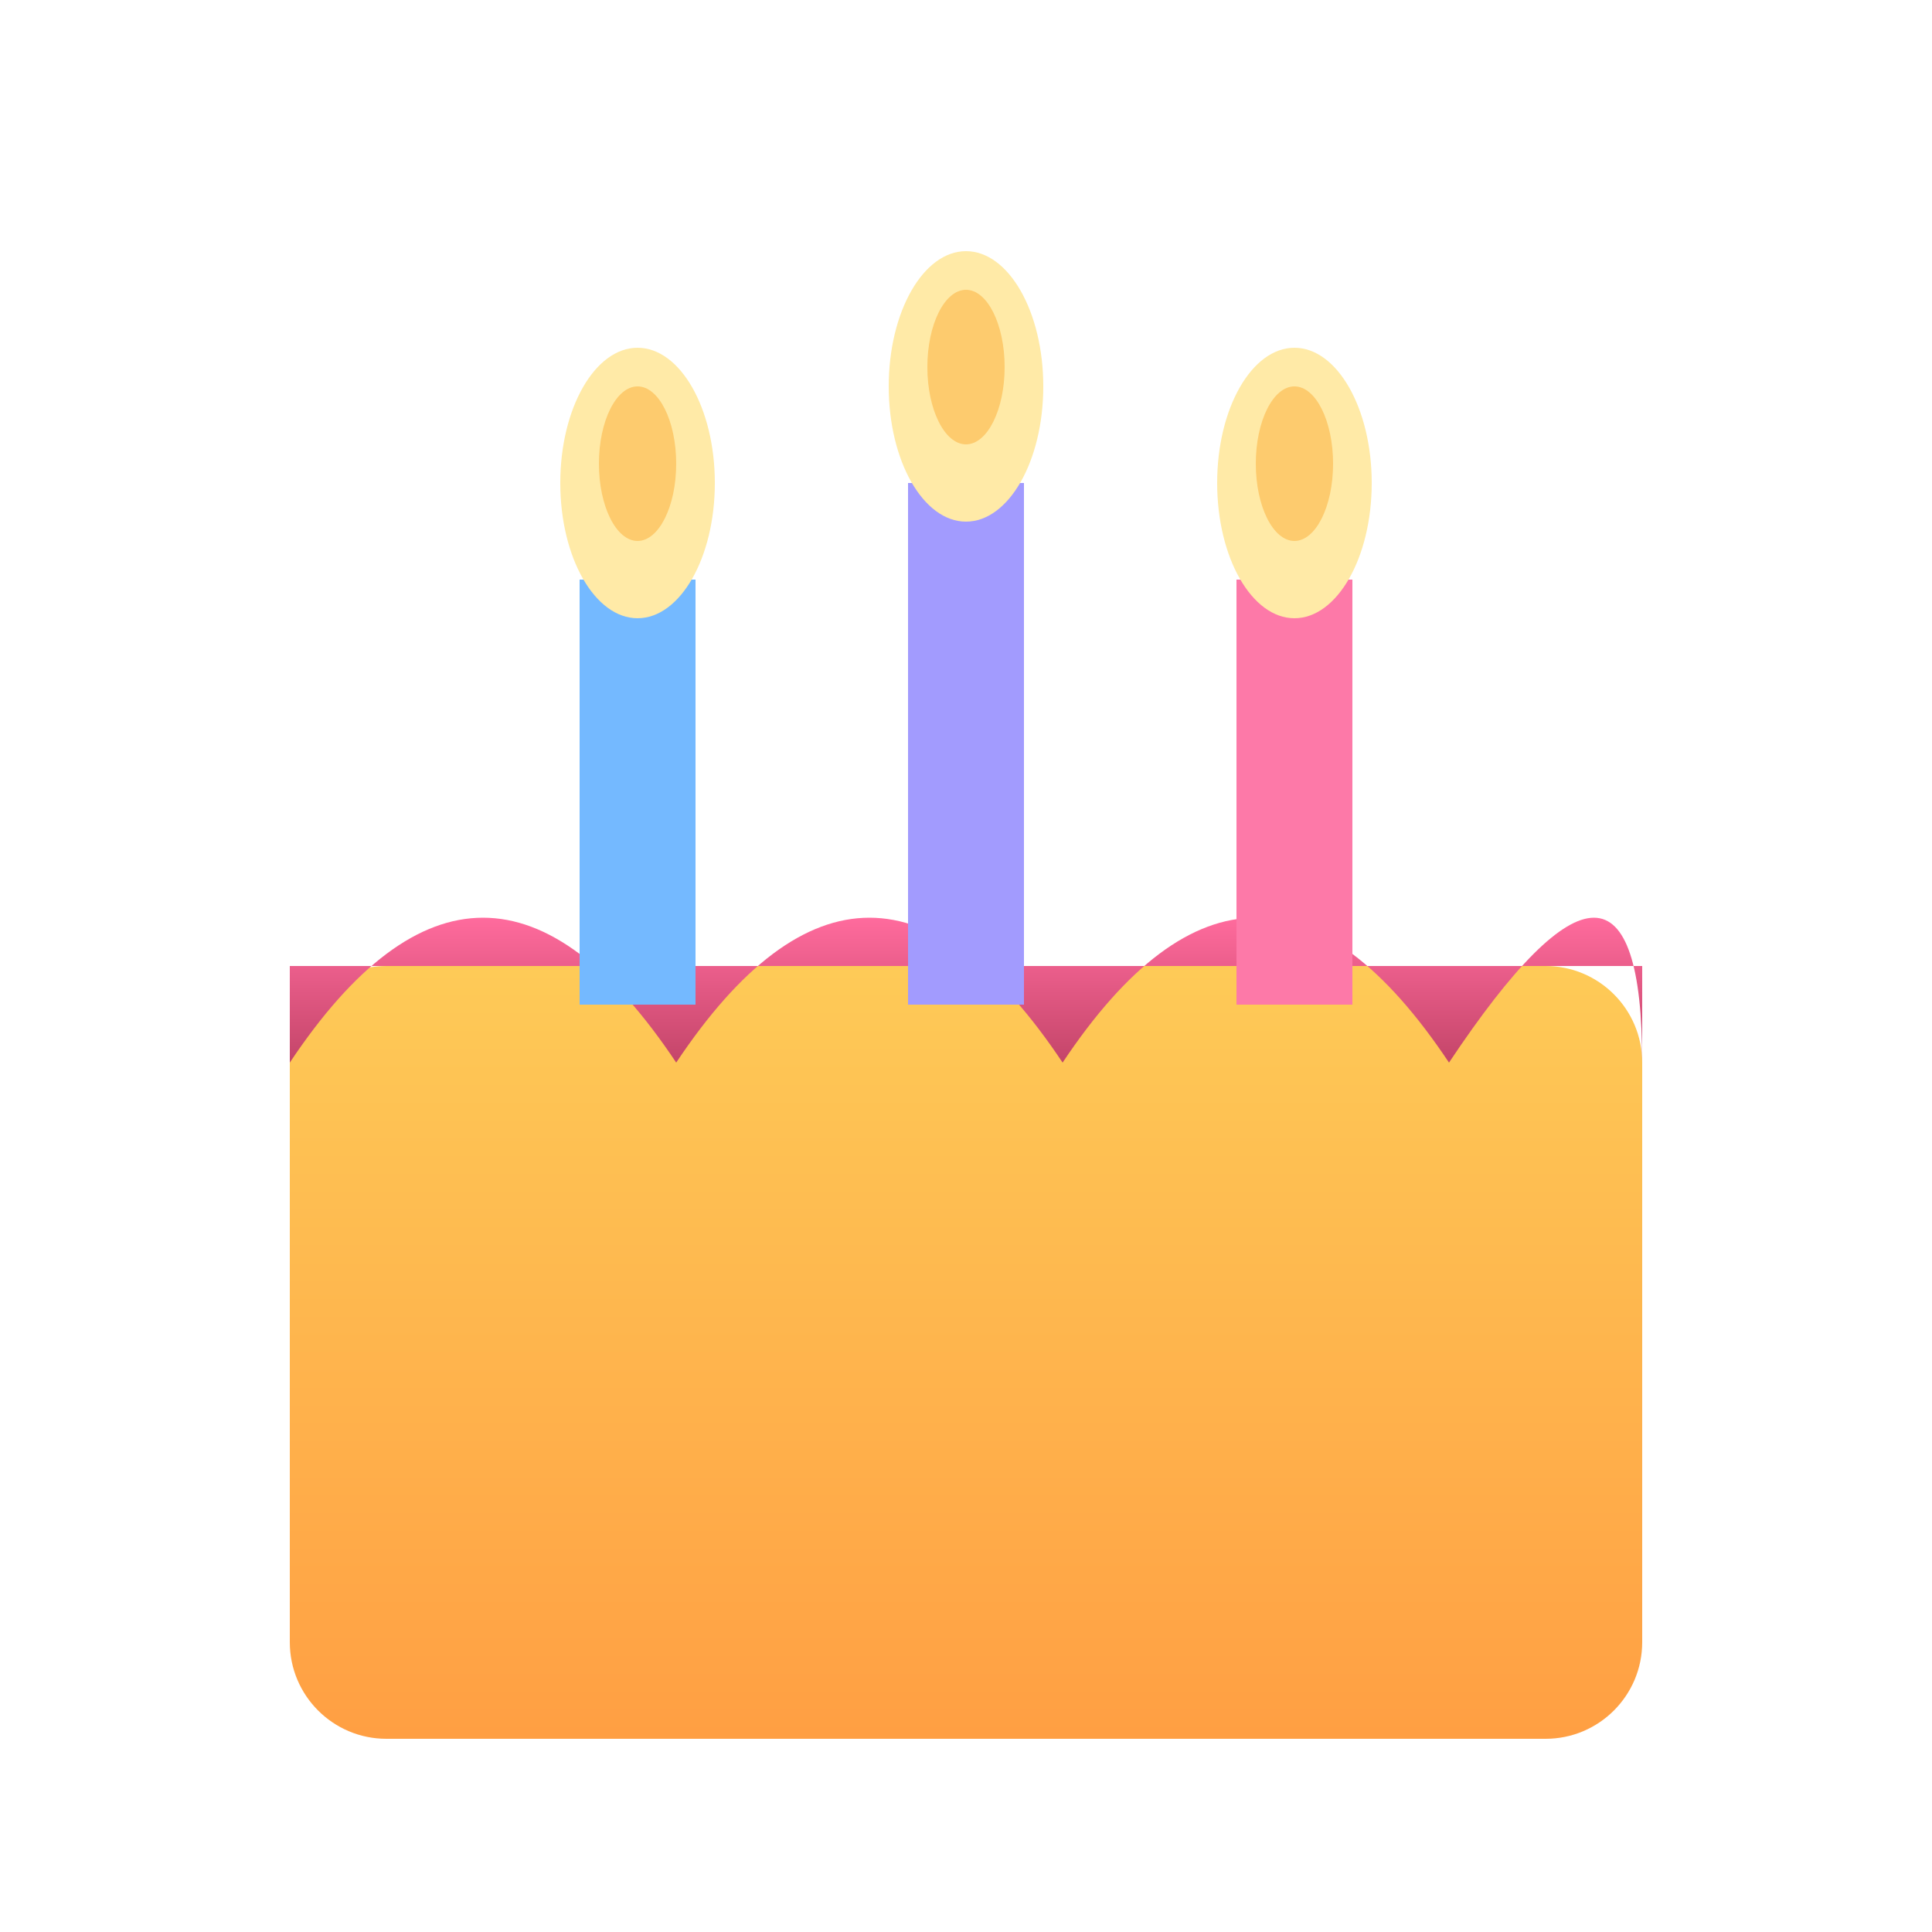
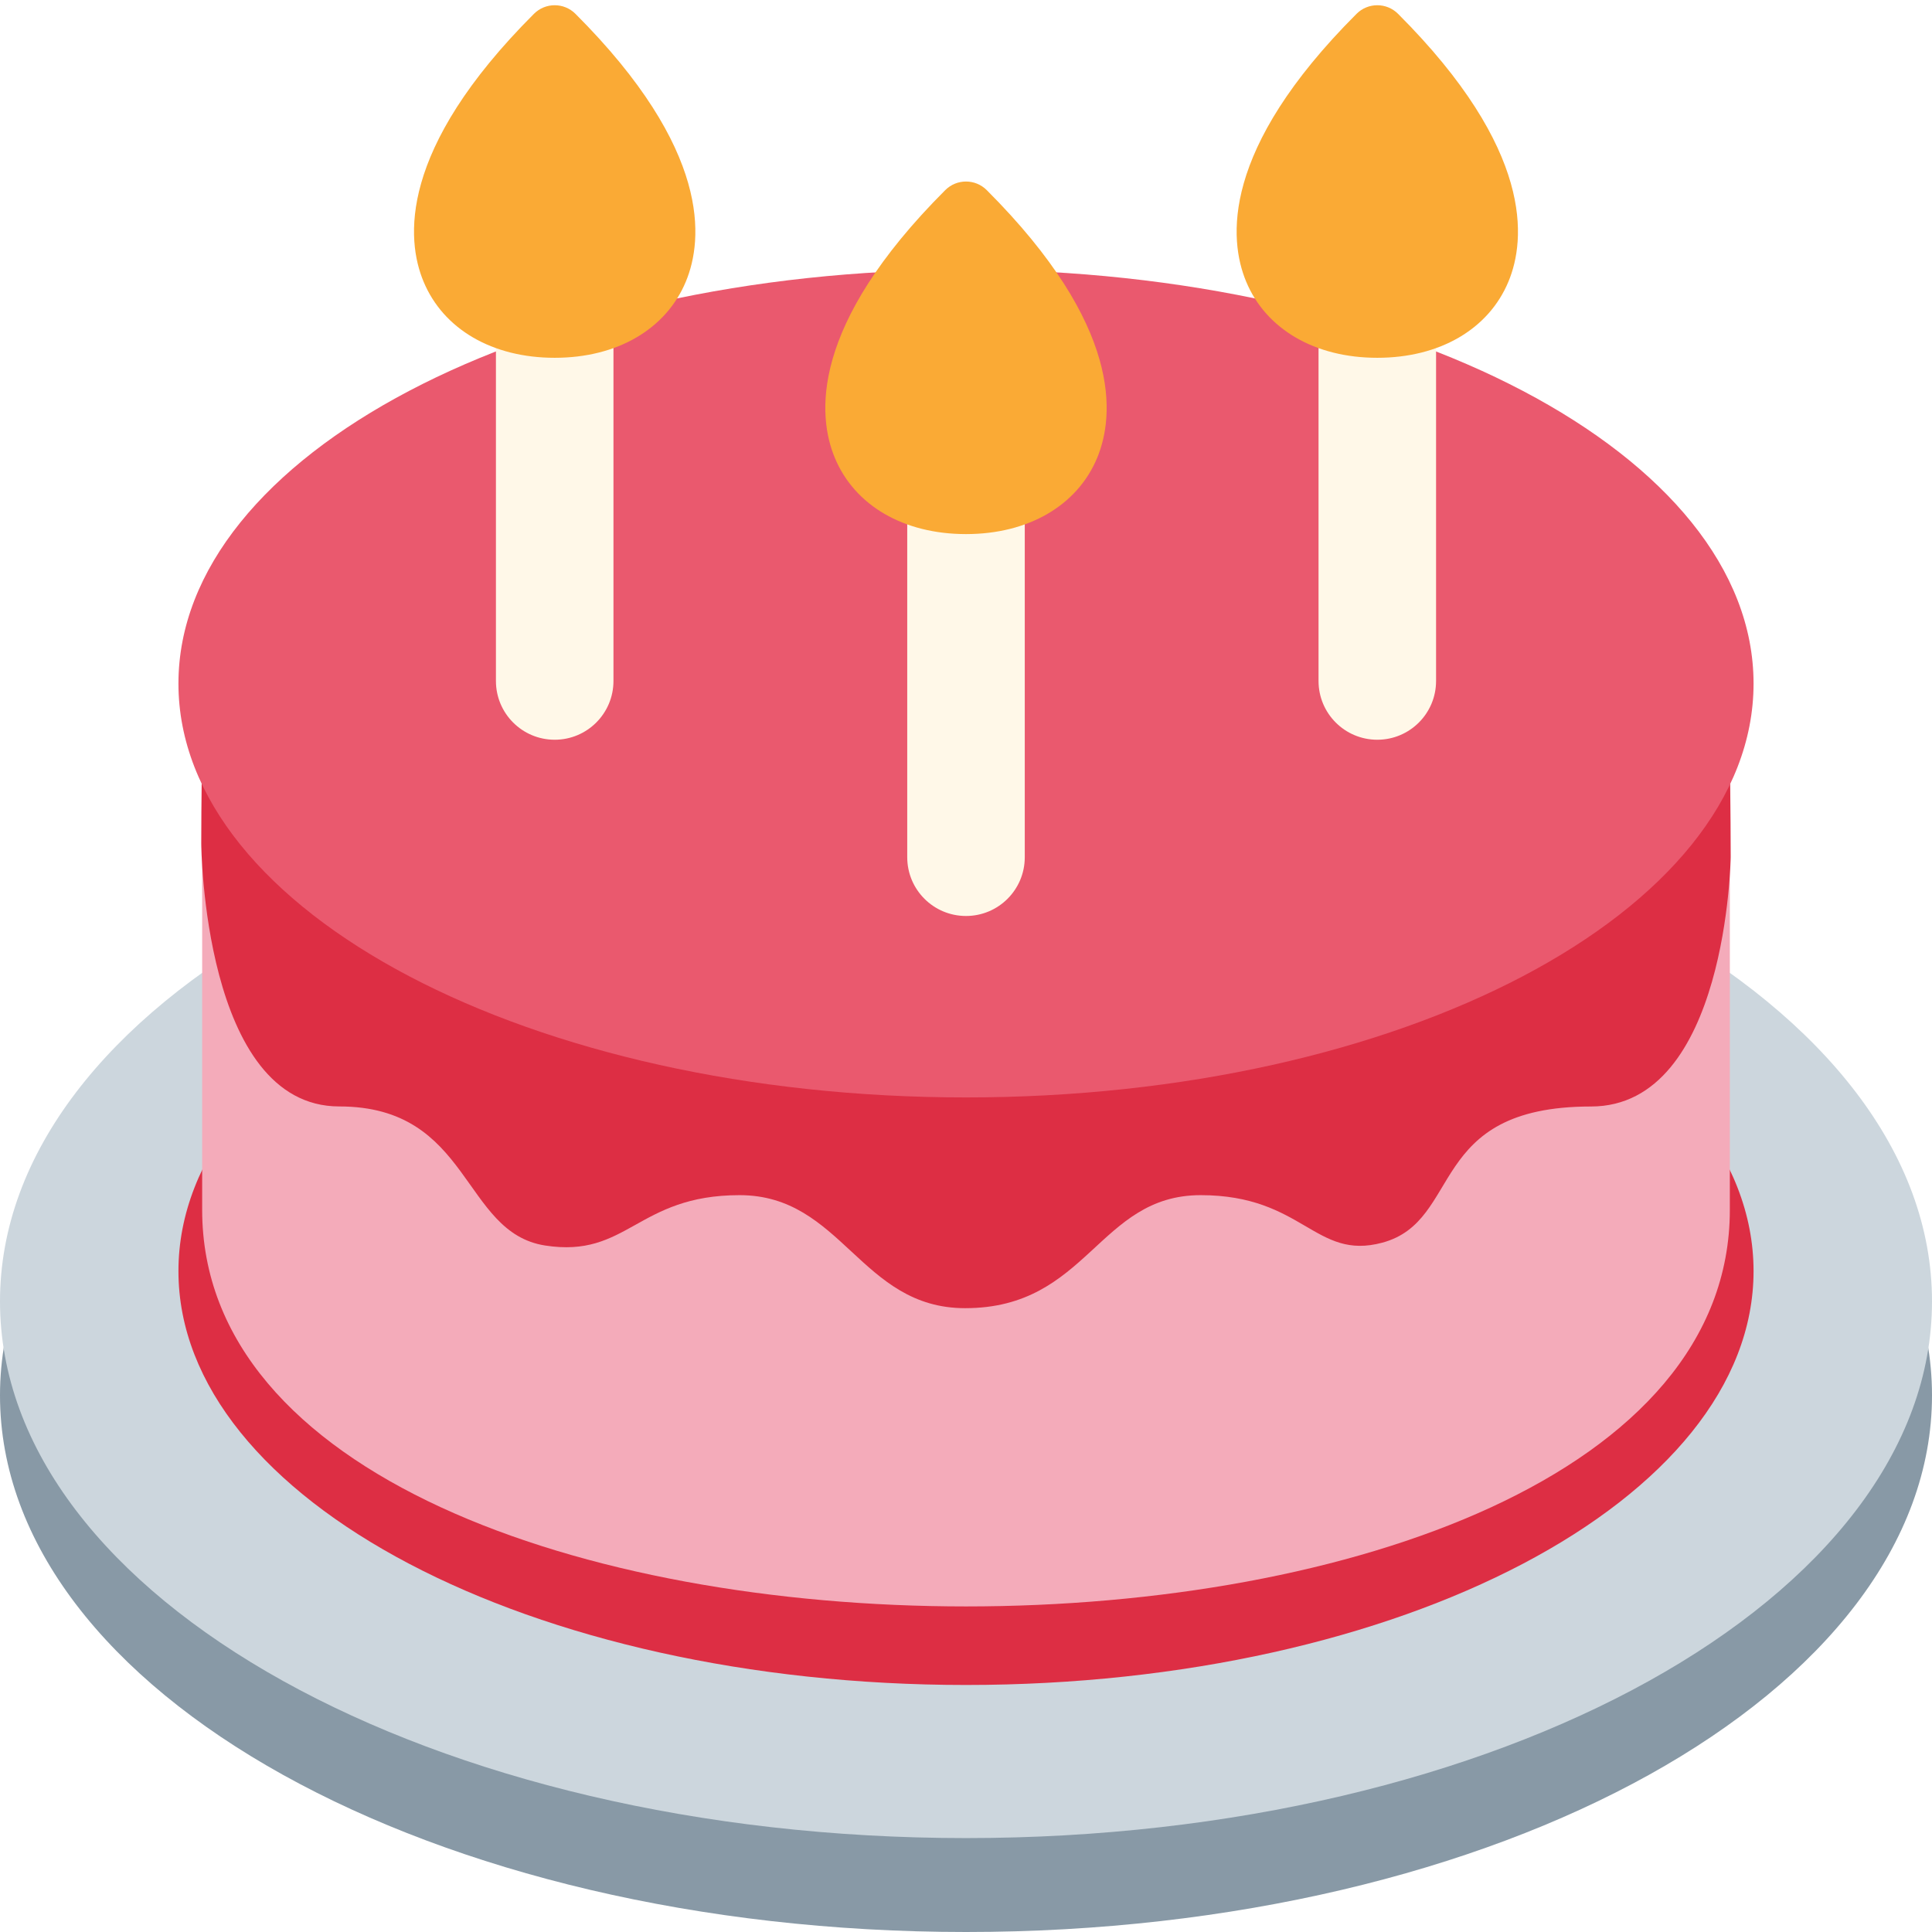
- <svg xmlns="http://www.w3.org/2000/svg" viewBox="0 0 100 100">
-   <defs>
-     <linearGradient id="cakeGrad" x1="0%" y1="0%" x2="0%" y2="100%">
-       <stop offset="0%" style="stop-color:#feca57" />
-       <stop offset="100%" style="stop-color:#ff9f43" />
-     </linearGradient>
-     <linearGradient id="frostGrad" x1="0%" y1="0%" x2="0%" y2="100%">
-       <stop offset="0%" style="stop-color:#ff6b9d" />
-       <stop offset="100%" style="stop-color:#c44569" />
-     </linearGradient>
-   </defs>
-   <rect x="15" y="50" width="70" height="40" rx="5" fill="url(#cakeGrad)" />
-   <path d="M15 55 Q25 40 35 55 Q45 40 55 55 Q65 40 75 55 Q85 40 85 55 L85 50 L15 50 Z" fill="url(#frostGrad)" />
-   <rect x="30" y="30" width="6" height="22" fill="#74b9ff" />
-   <rect x="47" y="25" width="6" height="27" fill="#a29bfe" />
-   <rect x="64" y="30" width="6" height="22" fill="#fd79a8" />
-   <ellipse cx="33" cy="25" rx="4" ry="7" fill="#ffeaa7" />
-   <ellipse cx="50" cy="20" rx="4" ry="7" fill="#ffeaa7" />
-   <ellipse cx="67" cy="25" rx="4" ry="7" fill="#ffeaa7" />
-   <ellipse cx="33" cy="24" rx="2" ry="4" fill="#fdcb6e" />
-   <ellipse cx="50" cy="19" rx="2" ry="4" fill="#fdcb6e" />
-   <ellipse cx="67" cy="24" rx="2" ry="4" fill="#fdcb6e" />
+ <svg xmlns="http://www.w3.org/2000/svg" viewBox="0 0 36 36">
+   <ellipse fill="#8899A6" cx="18" cy="26" rx="18" ry="10" />
+   <ellipse fill="#CCD6DD" cx="18" cy="24.25" rx="18" ry="10" />
+   <path fill="#DD2E44" d="M32.675 23.685c0 4.26-6.57 7.712-14.675 7.712S3.325 27.945 3.325 23.685c0-4.258 6.57-7.711 14.675-7.711 8.104 0 14.675 3.453 14.675 7.711z" />
+   <path fill="#F4ABBA" d="M32.233 22.543c0 9.854-28.466 9.854-28.466 0v-8.759h28.466v8.759z" />
+   <path fill="#DD2E44" d="M17.984 18.166c-8.984 0-14.218-4.132-14.218-4.132s-.016.924-.016 1.685c0 0 .032 4.898 2.572 4.898 2.459 0 2.28 2.348 3.834 2.591 1.541.241 1.712-.938 3.625-.938s2.25 2.106 4.203 2.106c2.289 0 2.477-2.106 4.389-2.106s2.132 1.224 3.386.885c1.507-.408.814-2.537 3.887-2.537 2.54 0 2.603-4.648 2.603-4.648 0-.76-.017-1.935-.017-1.935s-5.263 4.131-14.248 4.131z" />
+   <path fill="#EA596E" d="M32.675 12.737c0 4.259-6.57 7.712-14.675 7.712S3.325 16.996 3.325 12.737 9.895 5.025 18 5.025c8.104 0 14.675 3.453 14.675 7.712z" />
+   <path fill="#FFF8E8" d="M25.664 13.784c-.605 0-1.095-.49-1.095-1.095V5.025c0-.605.49-1.095 1.095-1.095s1.095.49 1.095 1.095v7.664c0 .605-.49 1.095-1.095 1.095z" />
+   <path fill="#FAAA35" d="M25.664 6.667c-1.162 0-2.076-.532-2.445-1.423-.32-.773-.479-2.45 2.058-4.986.214-.214.56-.214.774 0 2.537 2.537 2.378 4.213 2.058 4.986-.369.891-1.283 1.423-2.445 1.423z" />
+   <path fill="#FFF8E8" d="M18 17.068c-.605 0-1.095-.49-1.095-1.095V8.31c0-.605.49-1.095 1.095-1.095s1.095.49 1.095 1.095v7.664c0 .604-.49 1.094-1.095 1.094z" />
+   <path fill="#FAAA35" d="M18 9.952c-1.162 0-2.076-.532-2.445-1.423-.321-.773-.479-2.45 2.058-4.986.214-.214.56-.214.774 0 2.537 2.537 2.378 4.213 2.058 4.986-.369.891-1.283 1.423-2.445 1.423z" />
+   <path fill="#FFF8E8" d="M10.336 13.784c-.605 0-1.095-.49-1.095-1.095V5.025c0-.605.49-1.095 1.095-1.095s1.095.49 1.095 1.095v7.664c0 .605-.49 1.095-1.095 1.095z" />
+   <path fill="#FAAA35" d="M10.336 6.667c-1.162 0-2.076-.532-2.445-1.423-.321-.773-.479-2.45 2.058-4.986.214-.214.56-.214.774 0 2.537 2.537 2.378 4.213 2.058 4.986-.369.891-1.283 1.423-2.445 1.423z" />
</svg>
